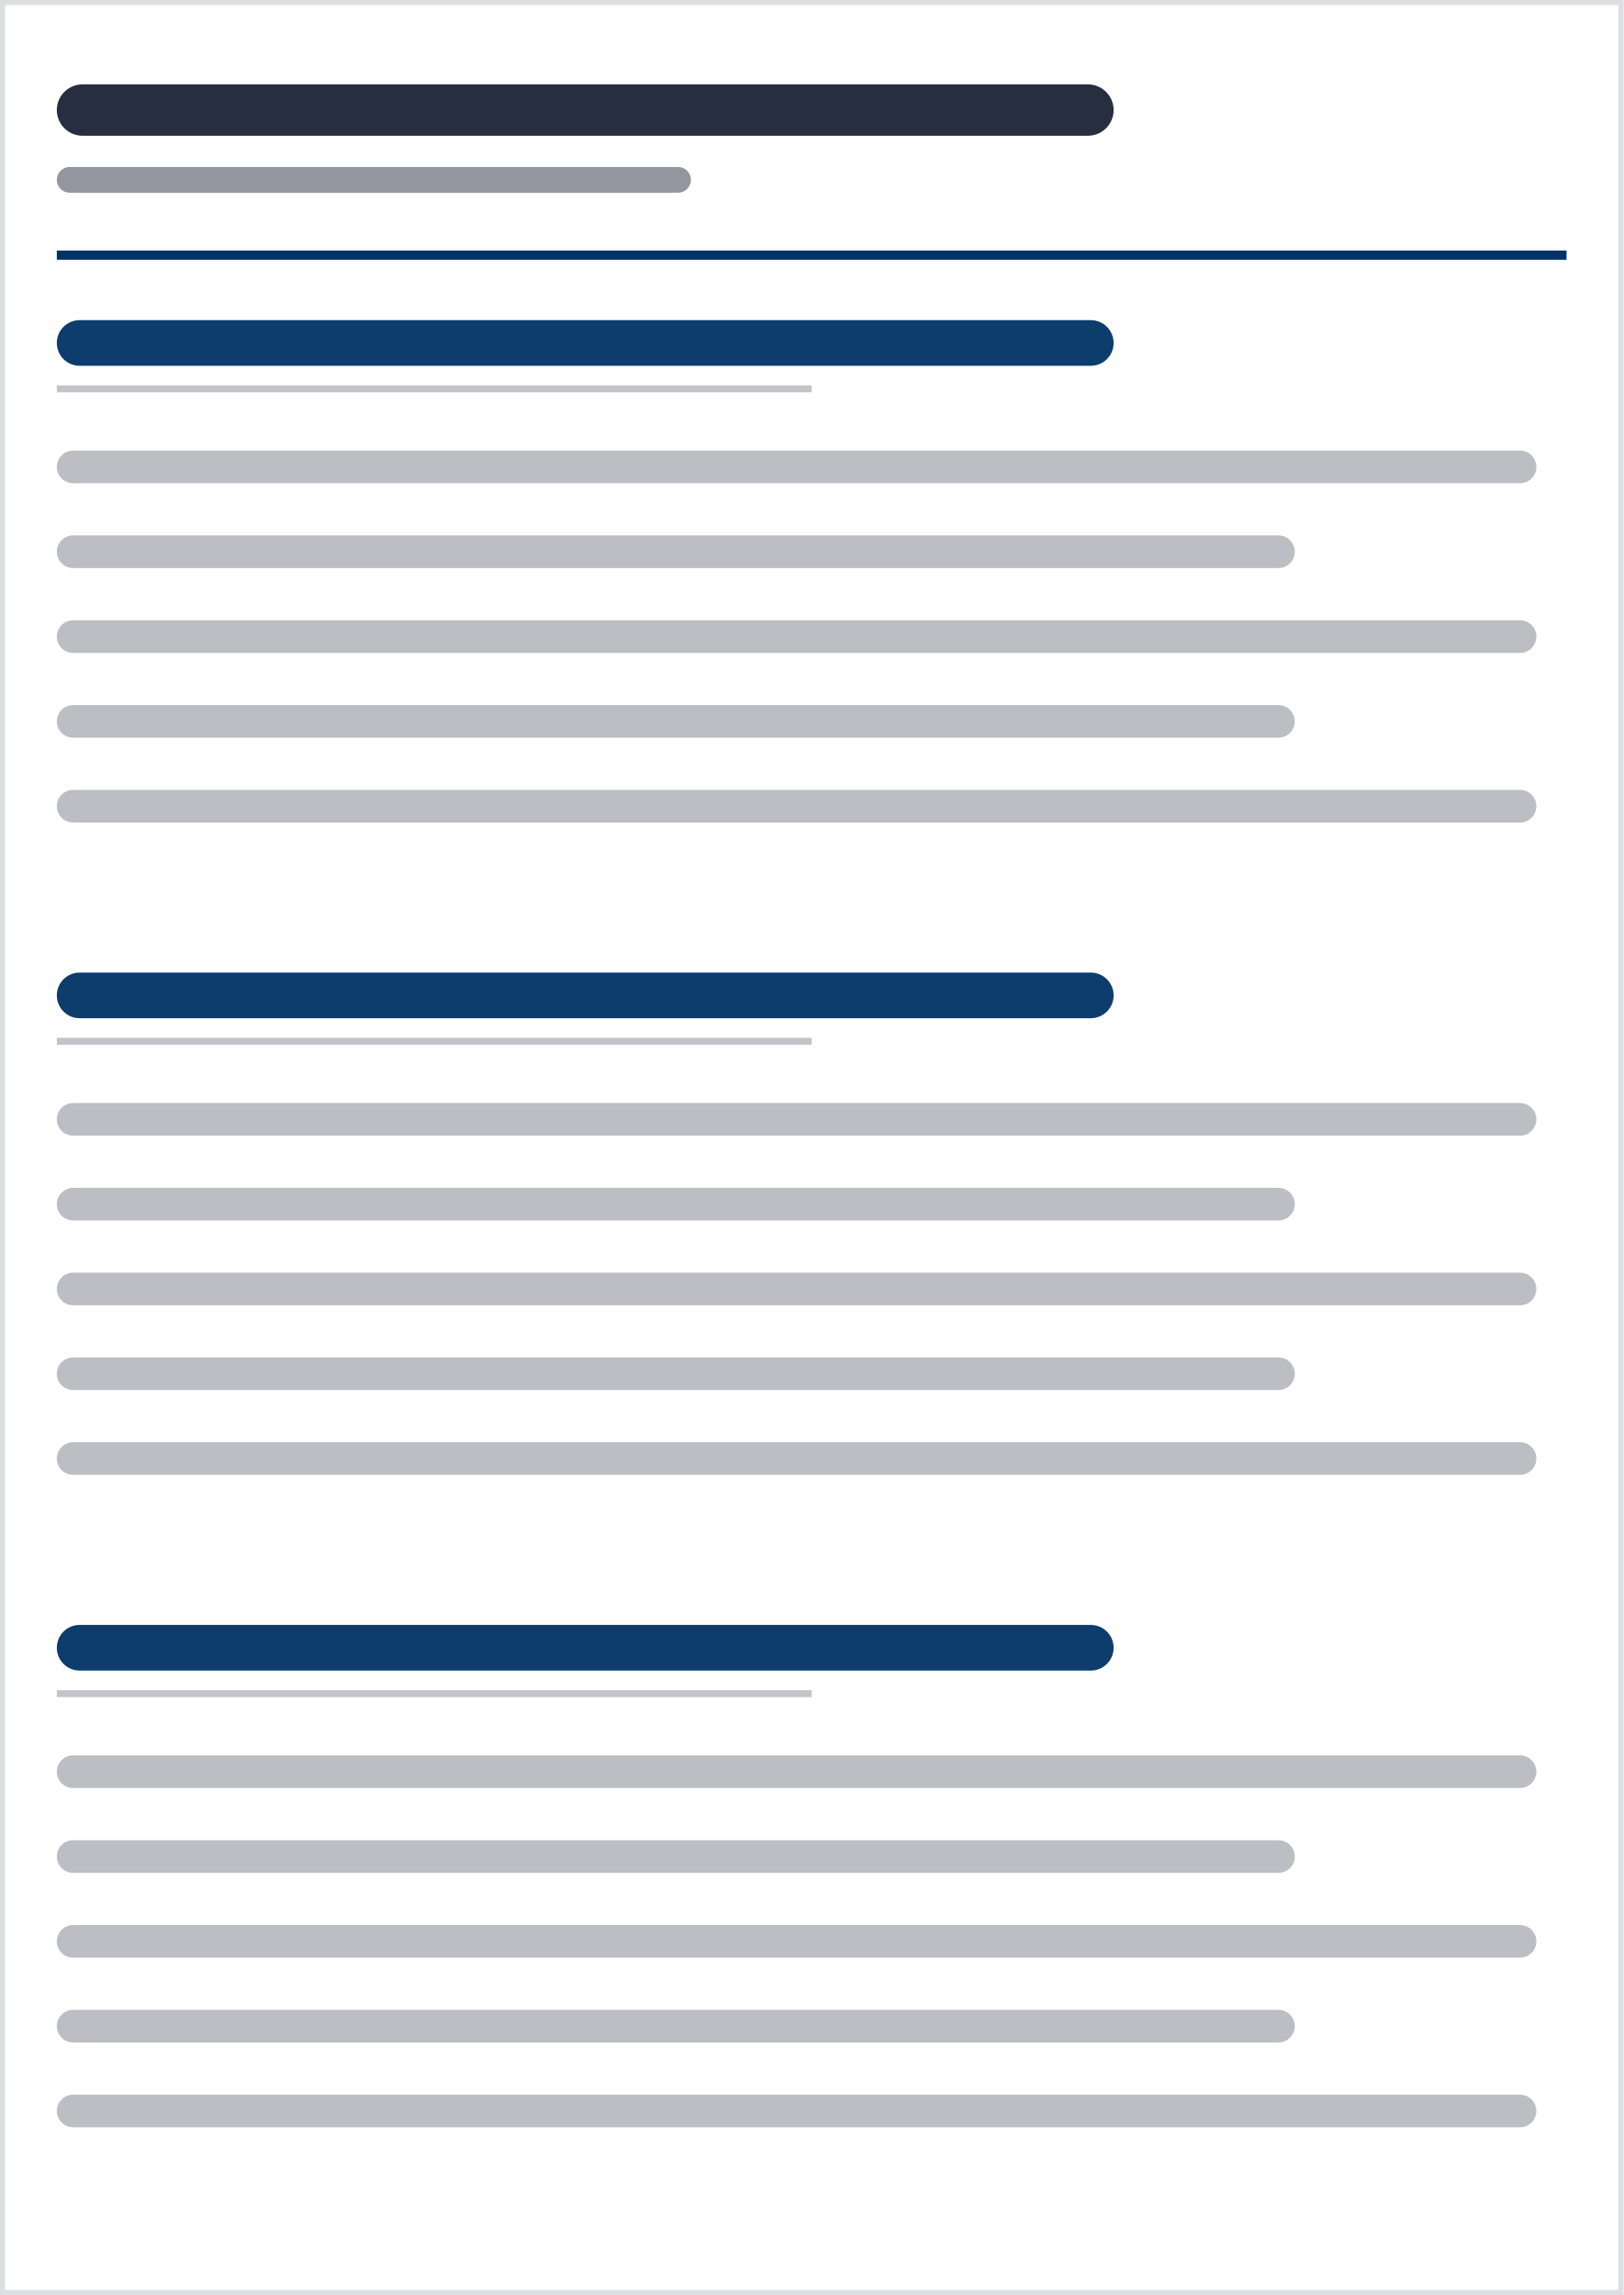
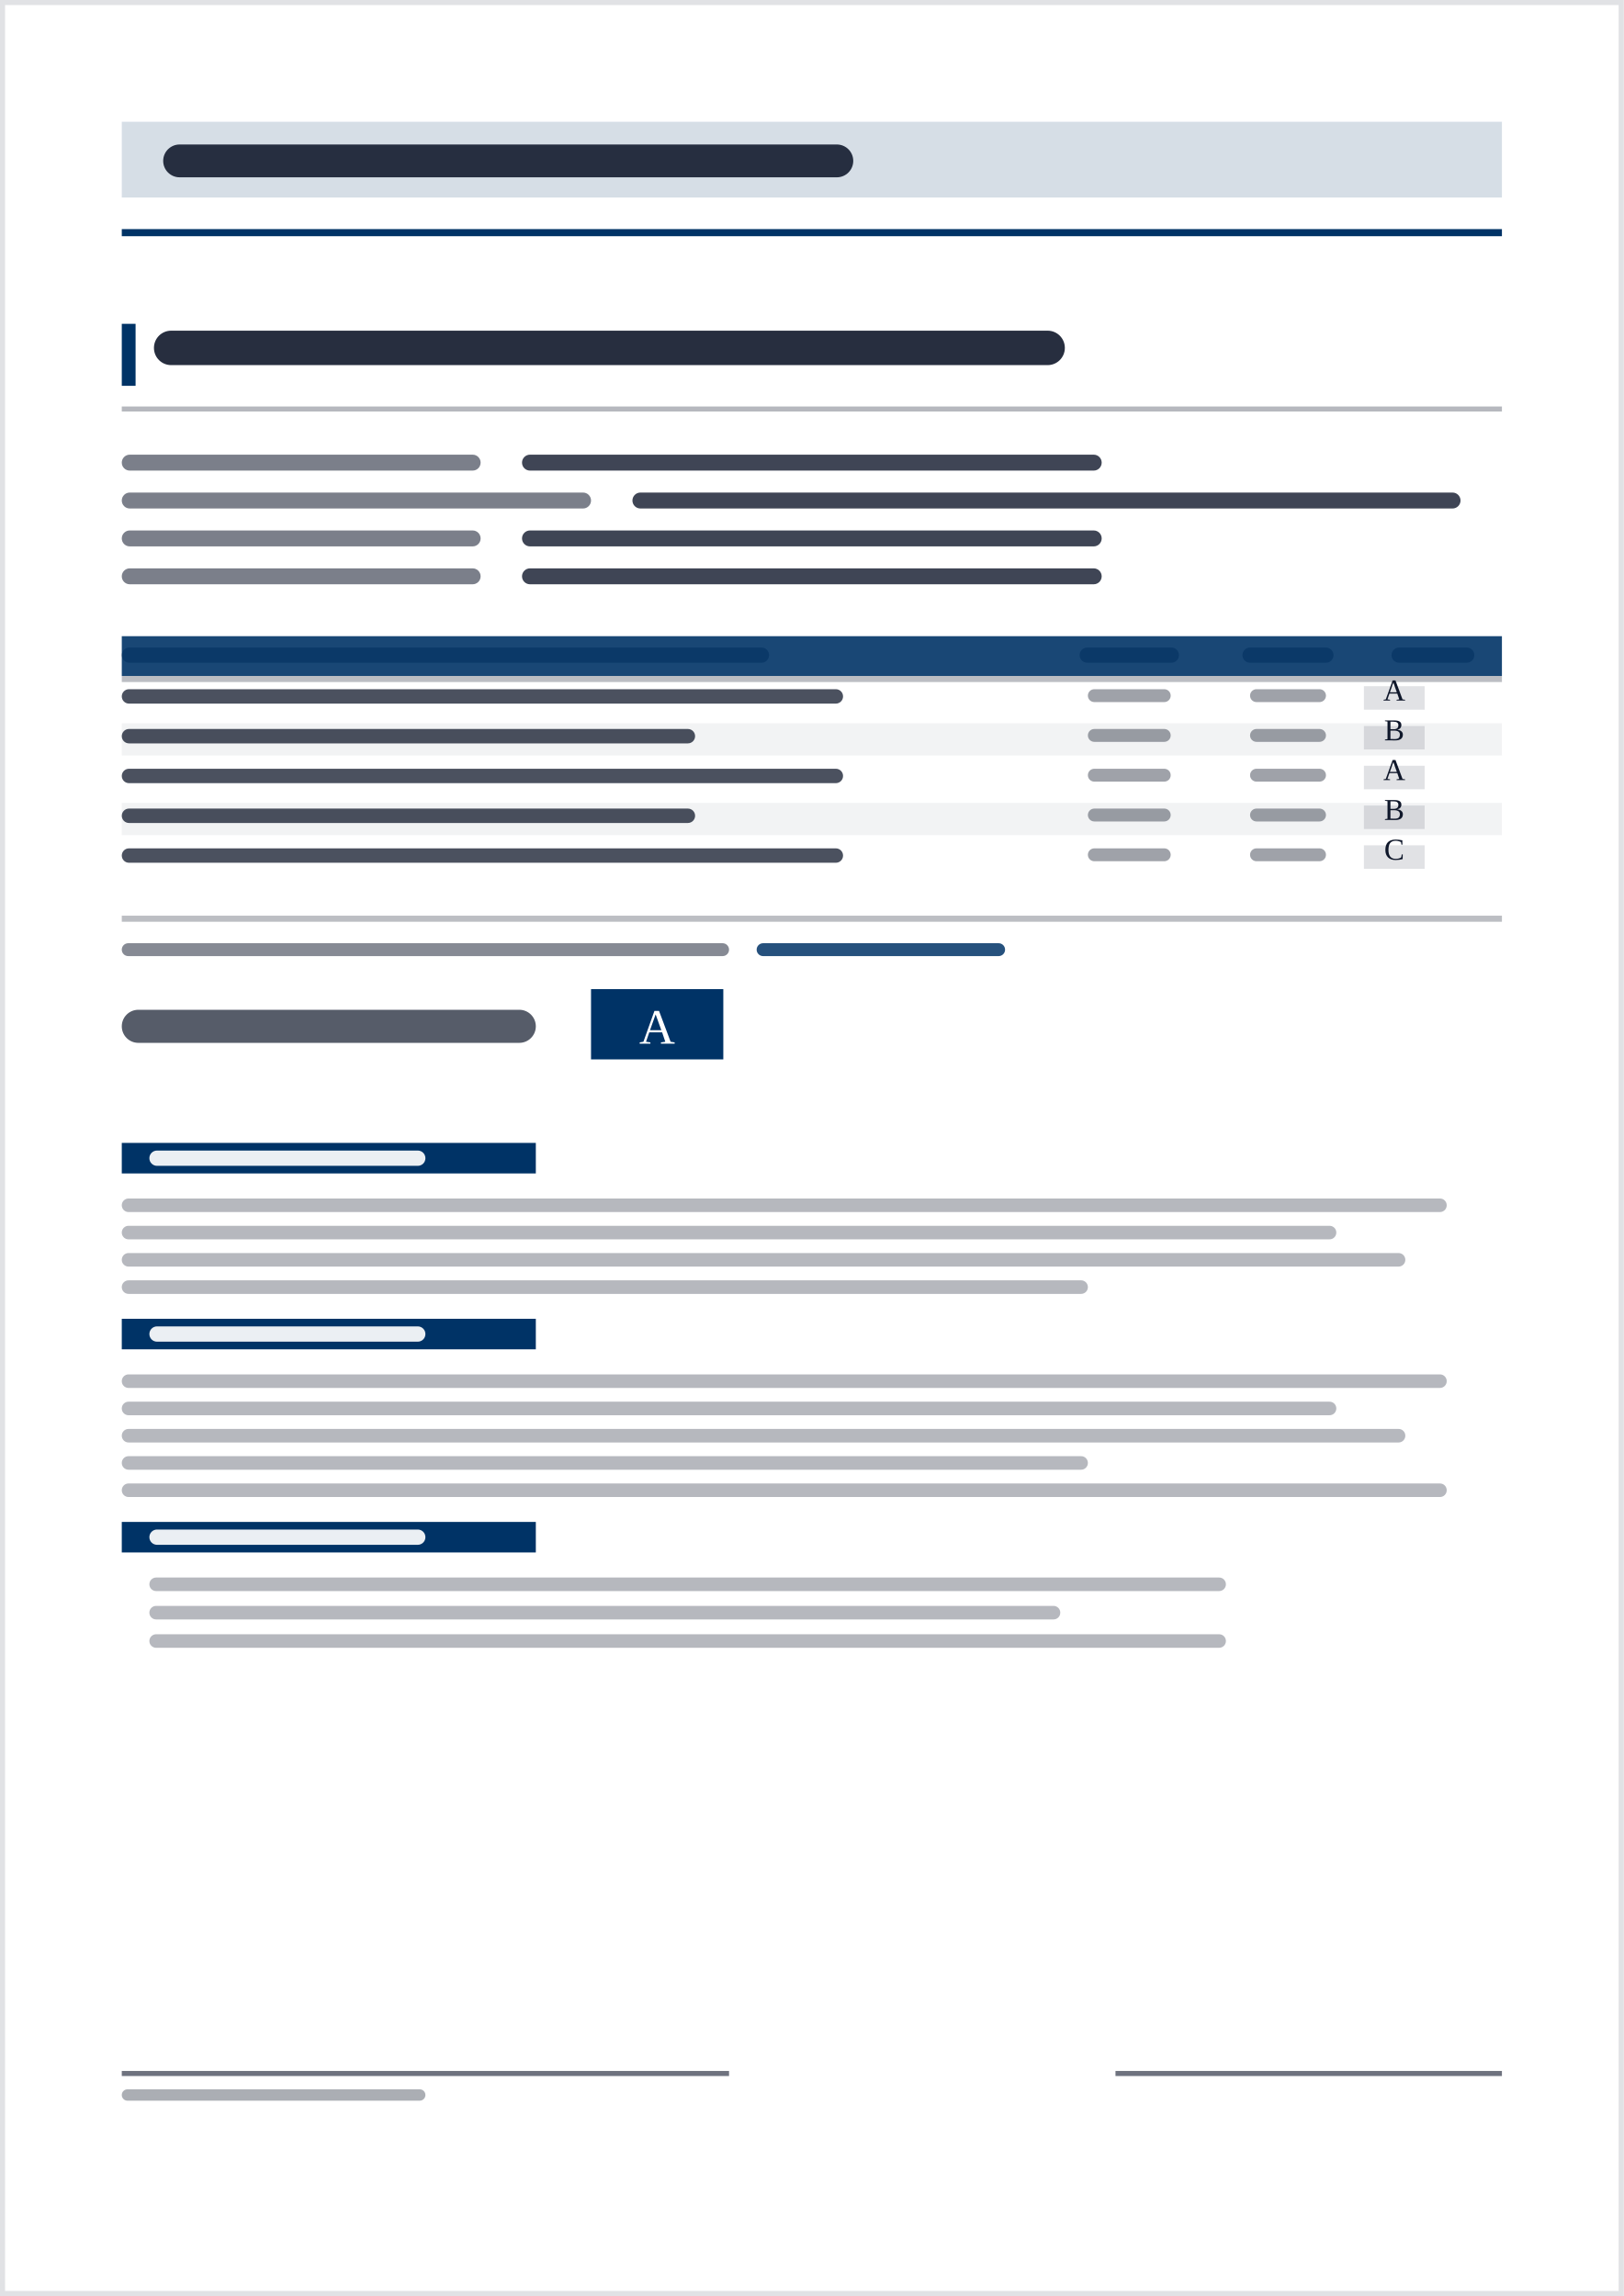
- <svg xmlns="http://www.w3.org/2000/svg" width="320" height="452.41" viewBox="0 0 320 452.41" role="img" aria-label="posudok-cs template preview">
-   <rect width="320" height="452.41" fill="#FFFFFF" />
-   <rect x="0.5" y="0.5" width="319" height="451.41" fill="none" stroke="#0F172A24" />
-   <rect x="11.2" y="16.63" width="208.32" height="10.13" rx="5.07" fill="#0F172A" opacity="0.9" />
-   <rect x="11.2" y="32.92" width="124.99" height="5.07" rx="2.53" fill="#0F172A" opacity="0.45" />
-   <rect x="11.2" y="49.39" width="297.6" height="1.81" fill="#003366" />
-   <rect x="11.2" y="63.11" width="208.32" height="9" rx="4.5" fill="#003366" opacity="0.95" />
-   <rect x="11.2" y="75.97" width="148.8" height="1.36" fill="#0F172A40" />
-   <rect x="11.2" y="88.83" width="291.65" height="6.43" rx="3.22" fill="#0F172A47" opacity="1" />
-   <rect x="11.2" y="105.55" width="244.03" height="6.43" rx="3.22" fill="#0F172A47" opacity="1" />
-   <rect x="11.2" y="122.27" width="291.65" height="6.43" rx="3.22" fill="#0F172A47" opacity="1" />
-   <rect x="11.2" y="138.99" width="244.03" height="6.43" rx="3.22" fill="#0F172A47" opacity="1" />
-   <rect x="11.2" y="155.71" width="291.65" height="6.43" rx="3.22" fill="#0F172A47" opacity="1" />
-   <rect x="11.2" y="191.72" width="208.32" height="9" rx="4.5" fill="#003366" opacity="0.95" />
-   <rect x="11.2" y="204.58" width="148.8" height="1.36" fill="#0F172A40" />
-   <rect x="11.2" y="217.44" width="291.65" height="6.43" rx="3.22" fill="#0F172A47" opacity="1" />
-   <rect x="11.2" y="234.16" width="244.03" height="6.43" rx="3.22" fill="#0F172A47" opacity="1" />
-   <rect x="11.2" y="250.88" width="291.65" height="6.43" rx="3.22" fill="#0F172A47" opacity="1" />
-   <rect x="11.2" y="267.59" width="244.03" height="6.43" rx="3.22" fill="#0F172A47" opacity="1" />
-   <rect x="11.2" y="284.31" width="291.65" height="6.43" rx="3.22" fill="#0F172A47" opacity="1" />
-   <rect x="11.2" y="320.32" width="208.32" height="9" rx="4.5" fill="#003366" opacity="0.95" />
-   <rect x="11.2" y="333.18" width="148.8" height="1.36" fill="#0F172A40" />
-   <rect x="11.2" y="346.04" width="291.65" height="6.43" rx="3.22" fill="#0F172A47" opacity="1" />
-   <rect x="11.2" y="362.76" width="244.03" height="6.43" rx="3.22" fill="#0F172A47" opacity="1" />
-   <rect x="11.2" y="379.48" width="291.65" height="6.43" rx="3.22" fill="#0F172A47" opacity="1" />
-   <rect x="11.2" y="396.2" width="244.03" height="6.43" rx="3.22" fill="#0F172A47" opacity="1" />
-   <rect x="11.2" y="412.92" width="291.65" height="6.43" rx="3.22" fill="#0F172A47" opacity="1" />
+ <svg xmlns="http://www.w3.org/2000/svg" width="320" height="452.57" viewBox="0 0 320 452.57" role="img" aria-label="posudok-cs template preview">
+   <rect width="320" height="452.57" fill="#FFFFFF" />
+   <rect x="0.5" y="0.5" width="319" height="451.57" fill="none" stroke="#0F172A1f" />
+   <rect x="24" y="24" width="272" height="14.93" fill="#00336629" />
+   <rect x="32.16" y="28.48" width="136" height="6.47" rx="3.24" fill="#0F172A" opacity="0.88" />
+   <rect x="24" y="45.16" width="272" height="1.4" fill="#003366" />
+   <rect x="24" y="63.83" width="2.72" height="12.22" fill="#003366" />
+   <rect x="30.34" y="65.18" width="179.52" height="6.79" rx="3.39" fill="#0F172A" opacity="0.9" />
+   <rect x="24" y="80.12" width="272" height="1" fill="#0F172A4d" />
+   <rect x="24" y="89.62" width="70.72" height="3.14" rx="1.57" fill="#0F172A8c" opacity="1" />
+   <rect x="102.88" y="89.62" width="114.24" height="3.14" rx="1.57" fill="#0F172A" opacity="0.8" />
+   <rect x="24" y="97.09" width="92.48" height="3.14" rx="1.57" fill="#0F172A8c" opacity="1" />
+   <rect x="124.64" y="97.09" width="163.2" height="3.14" rx="1.57" fill="#0F172A" opacity="0.8" />
+   <rect x="24" y="104.56" width="70.72" height="3.14" rx="1.57" fill="#0F172A8c" opacity="1" />
+   <rect x="102.88" y="104.56" width="114.24" height="3.14" rx="1.57" fill="#0F172A" opacity="0.8" />
+   <rect x="24" y="112.03" width="70.72" height="3.14" rx="1.57" fill="#0F172A8c" opacity="1" />
+   <rect x="102.88" y="112.03" width="114.24" height="3.14" rx="1.57" fill="#0F172A" opacity="0.8" />
+   <rect x="24" y="127.64" width="127.57" height="2.99" rx="1.49" fill="#0F172A99" opacity="1" />
+   <rect x="212.77" y="127.64" width="19.58" height="2.99" rx="1.49" fill="#0F172A99" opacity="1" />
+   <rect x="244.86" y="127.64" width="17.95" height="2.99" rx="1.49" fill="#0F172A99" opacity="1" />
+   <rect x="274.24" y="127.64" width="16.32" height="2.99" rx="1.49" fill="#0F172A99" opacity="1" />
+   <rect x="24" y="133.24" width="272" height="1.2" fill="#0F172A47" />
+   <rect x="24" y="125.4" width="272" height="7.84" fill="#003366" opacity="0.9" />
+   <rect x="24" y="135.85" width="142.15" height="2.84" rx="1.42" fill="#0F172Abf" opacity="1" />
+   <rect x="214.4" y="135.85" width="16.32" height="2.54" rx="1.27" fill="#0F172A66" opacity="1" />
+   <rect x="246.36" y="135.85" width="14.96" height="2.54" rx="1.27" fill="#0F172A66" opacity="1" />
+   <rect x="268.8" y="135.26" width="11.97" height="4.63" fill="#0F172A1f" />
+   <text x="274.78" y="138.09" font-size="6" text-anchor="middle" font-family="Times New Roman, serif" fill="#0F172A">A</text>
+   <rect x="24" y="142.57" width="272" height="6.35" fill="#0F172A0d" />
+   <rect x="24" y="143.69" width="112.99" height="2.84" rx="1.42" fill="#0F172Abf" opacity="1" />
+   <rect x="214.4" y="143.69" width="16.32" height="2.54" rx="1.27" fill="#0F172A66" opacity="1" />
+   <rect x="246.36" y="143.69" width="14.96" height="2.54" rx="1.27" fill="#0F172A66" opacity="1" />
+   <rect x="268.8" y="143.1" width="11.97" height="4.63" fill="#0F172A1f" />
+   <text x="274.78" y="145.93" font-size="6" text-anchor="middle" font-family="Times New Roman, serif" fill="#0F172A">B</text>
+   <rect x="24" y="151.53" width="142.15" height="2.84" rx="1.42" fill="#0F172Abf" opacity="1" />
+   <rect x="214.4" y="151.53" width="16.32" height="2.54" rx="1.27" fill="#0F172A66" opacity="1" />
+   <rect x="246.36" y="151.53" width="14.96" height="2.54" rx="1.27" fill="#0F172A66" opacity="1" />
+   <rect x="268.8" y="150.94" width="11.97" height="4.63" fill="#0F172A1f" />
+   <text x="274.78" y="153.77" font-size="6" text-anchor="middle" font-family="Times New Roman, serif" fill="#0F172A">A</text>
+   <rect x="24" y="158.26" width="272" height="6.35" fill="#0F172A0d" />
+   <rect x="24" y="159.38" width="112.99" height="2.84" rx="1.42" fill="#0F172Abf" opacity="1" />
+   <rect x="214.4" y="159.38" width="16.32" height="2.54" rx="1.27" fill="#0F172A66" opacity="1" />
+   <rect x="246.36" y="159.38" width="14.96" height="2.54" rx="1.27" fill="#0F172A66" opacity="1" />
+   <rect x="268.8" y="158.78" width="11.97" height="4.63" fill="#0F172A1f" />
+   <text x="274.78" y="161.62" font-size="6" text-anchor="middle" font-family="Times New Roman, serif" fill="#0F172A">B</text>
+   <rect x="24" y="167.22" width="142.15" height="2.84" rx="1.42" fill="#0F172Abf" opacity="1" />
+   <rect x="214.4" y="167.22" width="16.32" height="2.54" rx="1.27" fill="#0F172A66" opacity="1" />
+   <rect x="246.36" y="167.22" width="14.96" height="2.54" rx="1.27" fill="#0F172A66" opacity="1" />
+   <rect x="268.8" y="166.62" width="11.97" height="4.63" fill="#0F172A1f" />
+   <text x="274.78" y="169.46" font-size="6" text-anchor="middle" font-family="Times New Roman, serif" fill="#0F172A">C</text>
+   <rect x="24" y="180.49" width="272" height="1.2" fill="#0F172A47" />
+   <rect x="24" y="185.92" width="119.68" height="2.54" rx="1.27" fill="#0F172A80" opacity="1" />
+   <rect x="149.12" y="185.92" width="48.96" height="2.54" rx="1.27" fill="#003366" opacity="0.85" />
+   <rect x="24" y="199.04" width="81.6" height="6.52" rx="3.26" fill="#0F172Ab3" opacity="1" />
+   <rect x="116.48" y="194.97" width="26.07" height="13.85" fill="#003366" />
+   <text x="129.51" y="205.72" font-size="9.78" text-anchor="middle" font-family="Times New Roman, serif" fill="#FFFFFF">A</text>
+   <rect x="24" y="225.28" width="81.6" height="6.02" fill="#003366" />
+   <rect x="29.44" y="226.79" width="54.4" height="3.01" rx="1.5" fill="#FFFFFF" opacity="0.92" />
+   <rect x="24" y="236.24" width="261.12" height="2.67" rx="1.33" fill="#0F172A4d" opacity="1" />
+   <rect x="24" y="241.62" width="239.36" height="2.67" rx="1.33" fill="#0F172A4d" opacity="1" />
+   <rect x="24" y="246.99" width="252.96" height="2.67" rx="1.33" fill="#0F172A4d" opacity="1" />
+   <rect x="24" y="252.37" width="190.4" height="2.67" rx="1.33" fill="#0F172A4d" opacity="1" />
+   <rect x="24" y="259.95" width="81.6" height="6.02" fill="#003366" />
+   <rect x="29.44" y="261.45" width="54.4" height="3.01" rx="1.5" fill="#FFFFFF" opacity="0.92" />
+   <rect x="24" y="270.91" width="261.12" height="2.67" rx="1.33" fill="#0F172A4d" opacity="1" />
+   <rect x="24" y="276.29" width="239.36" height="2.67" rx="1.33" fill="#0F172A4d" opacity="1" />
+   <rect x="24" y="281.66" width="252.96" height="2.67" rx="1.33" fill="#0F172A4d" opacity="1" />
+   <rect x="24" y="287.03" width="190.4" height="2.67" rx="1.33" fill="#0F172A4d" opacity="1" />
+   <rect x="24" y="292.41" width="261.12" height="2.67" rx="1.33" fill="#0F172A4d" opacity="1" />
+   <rect x="24" y="299.99" width="81.6" height="6.02" fill="#003366" />
+   <rect x="29.44" y="301.49" width="54.4" height="3.01" rx="1.5" fill="#FFFFFF" opacity="0.92" />
+   <rect x="29.44" y="310.95" width="212.16" height="2.67" rx="1.33" fill="#0F172A4d" opacity="1" />
+   <rect x="29.44" y="316.54" width="179.52" height="2.67" rx="1.33" fill="#0F172A4d" opacity="1" />
+   <rect x="29.44" y="322.13" width="212.16" height="2.67" rx="1.33" fill="#0F172A4d" opacity="1" />
+   <rect x="24" y="408.21" width="119.68" height="1" fill="#0F172A99" />
+   <rect x="219.84" y="408.21" width="76.16" height="1" fill="#0F172A99" />
+   <rect x="24" y="411.83" width="59.84" height="2.24" rx="1.12" fill="#0F172A59" opacity="1" />
</svg>
